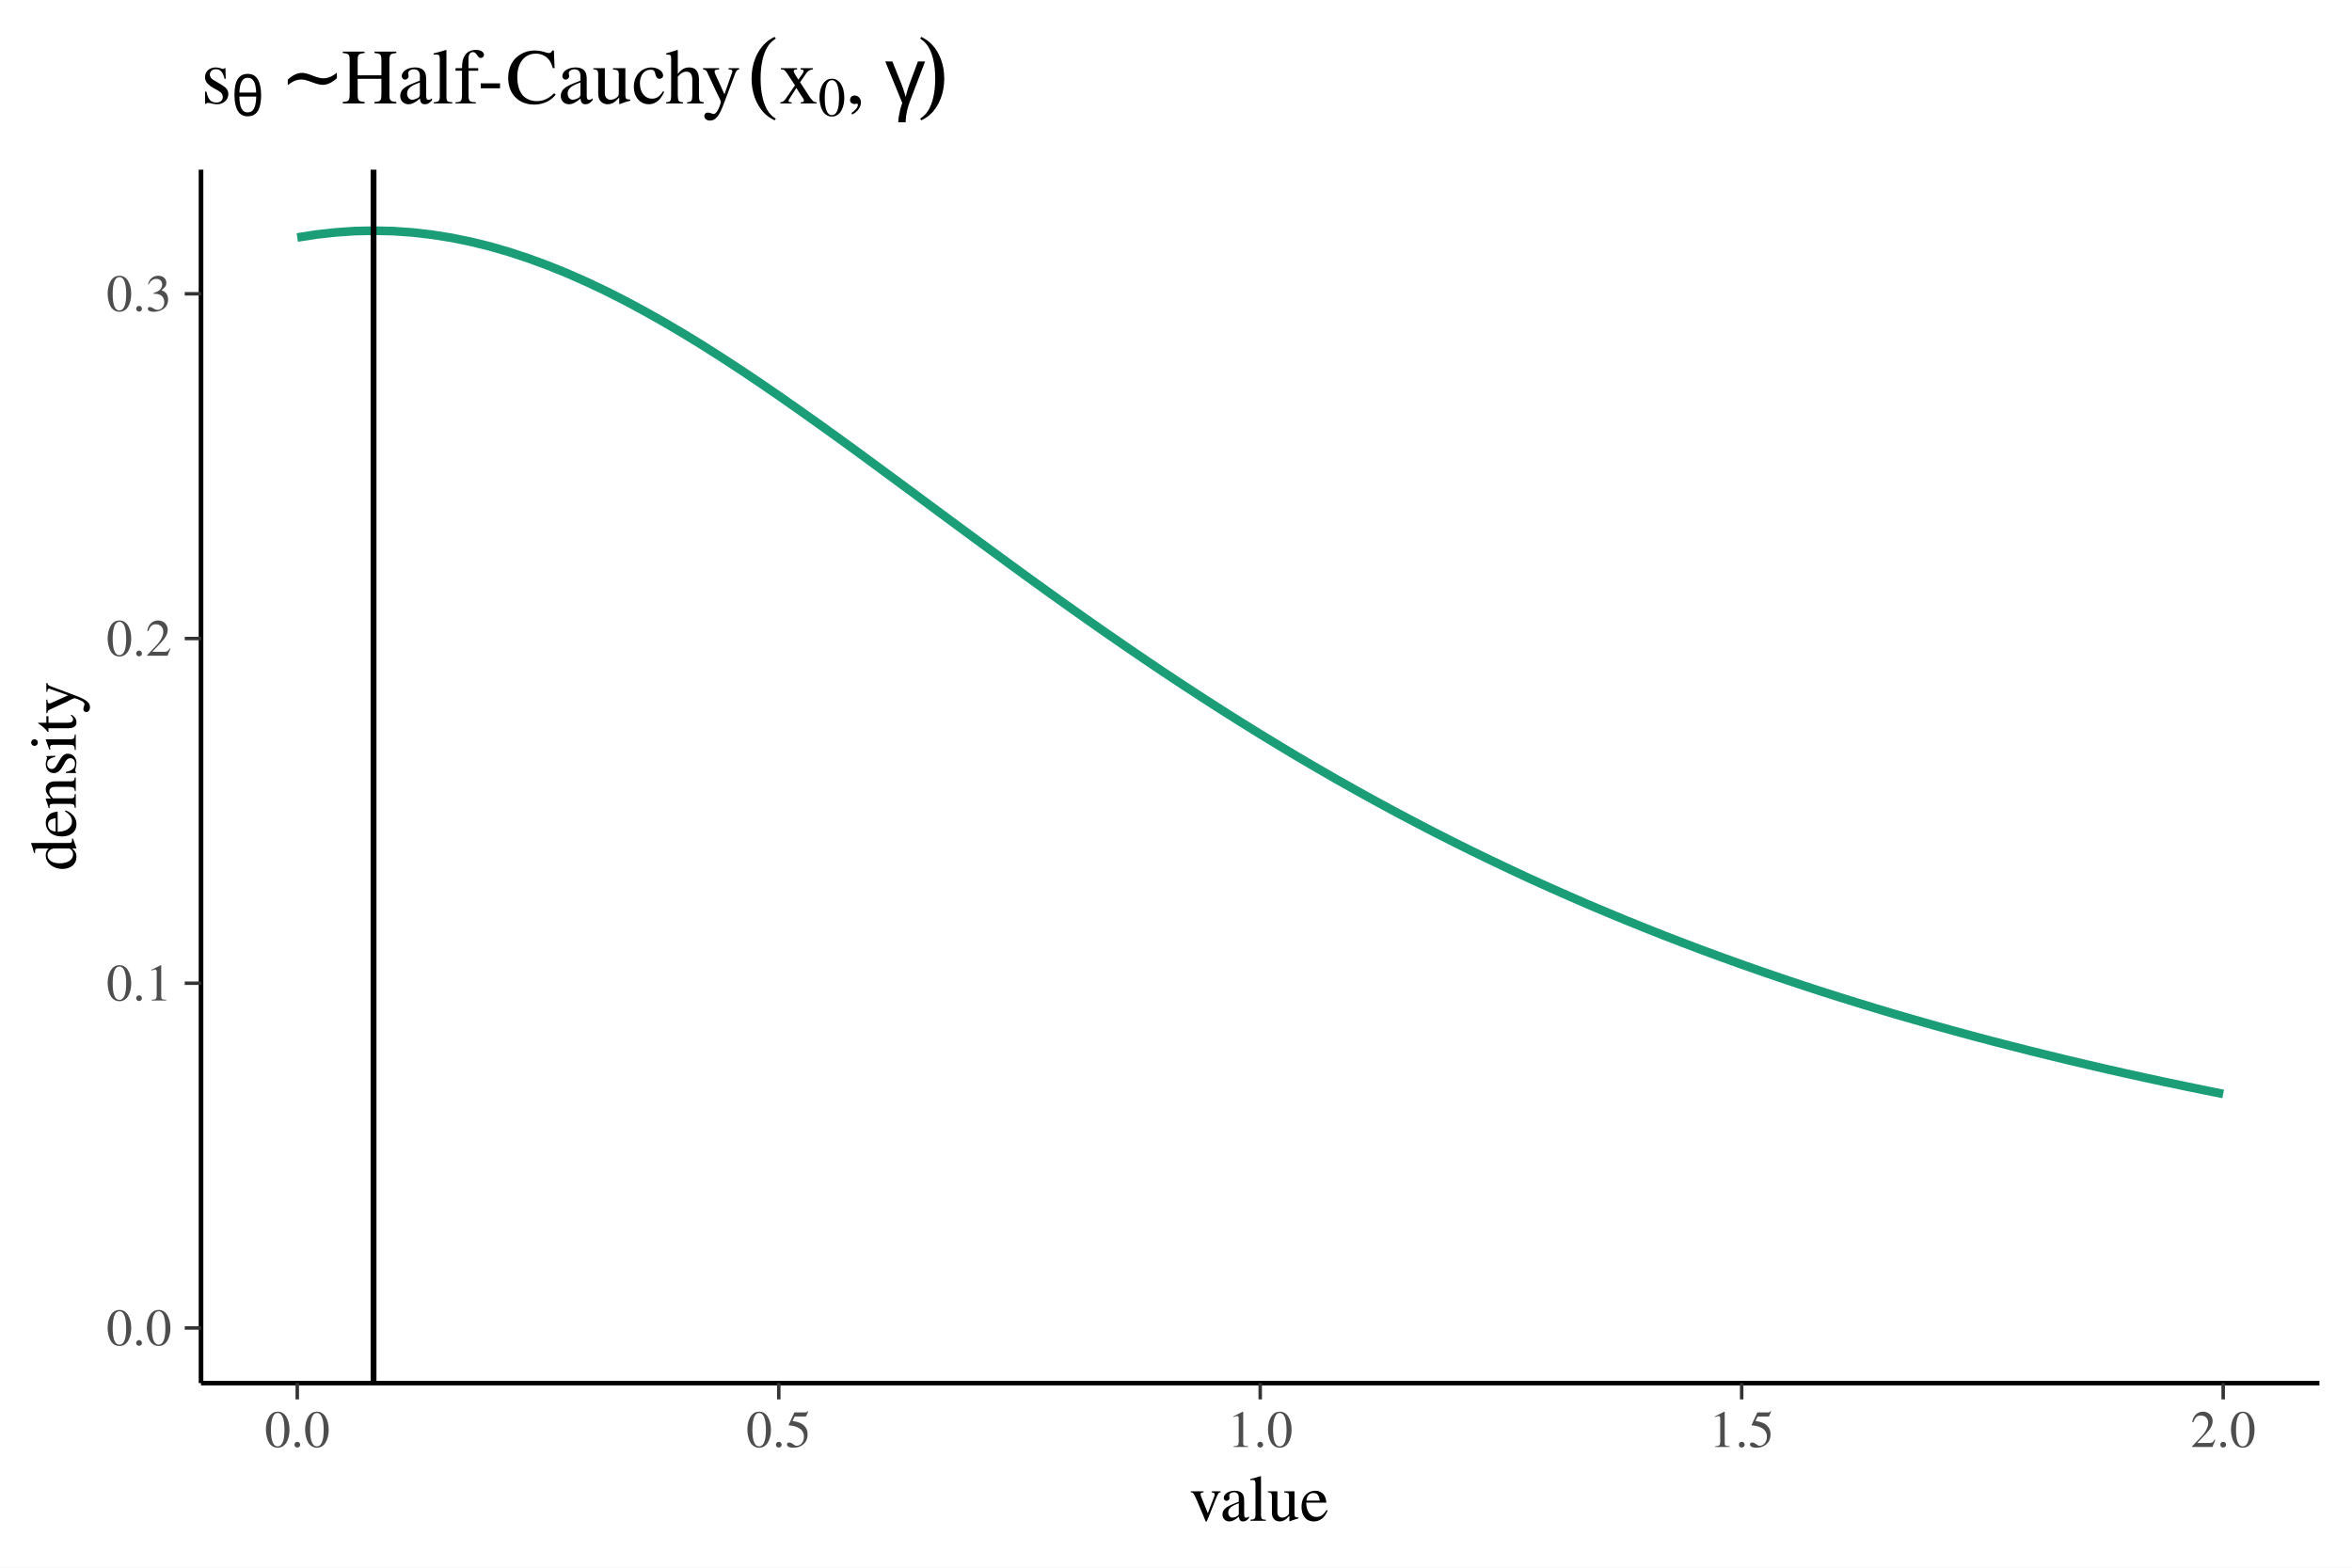
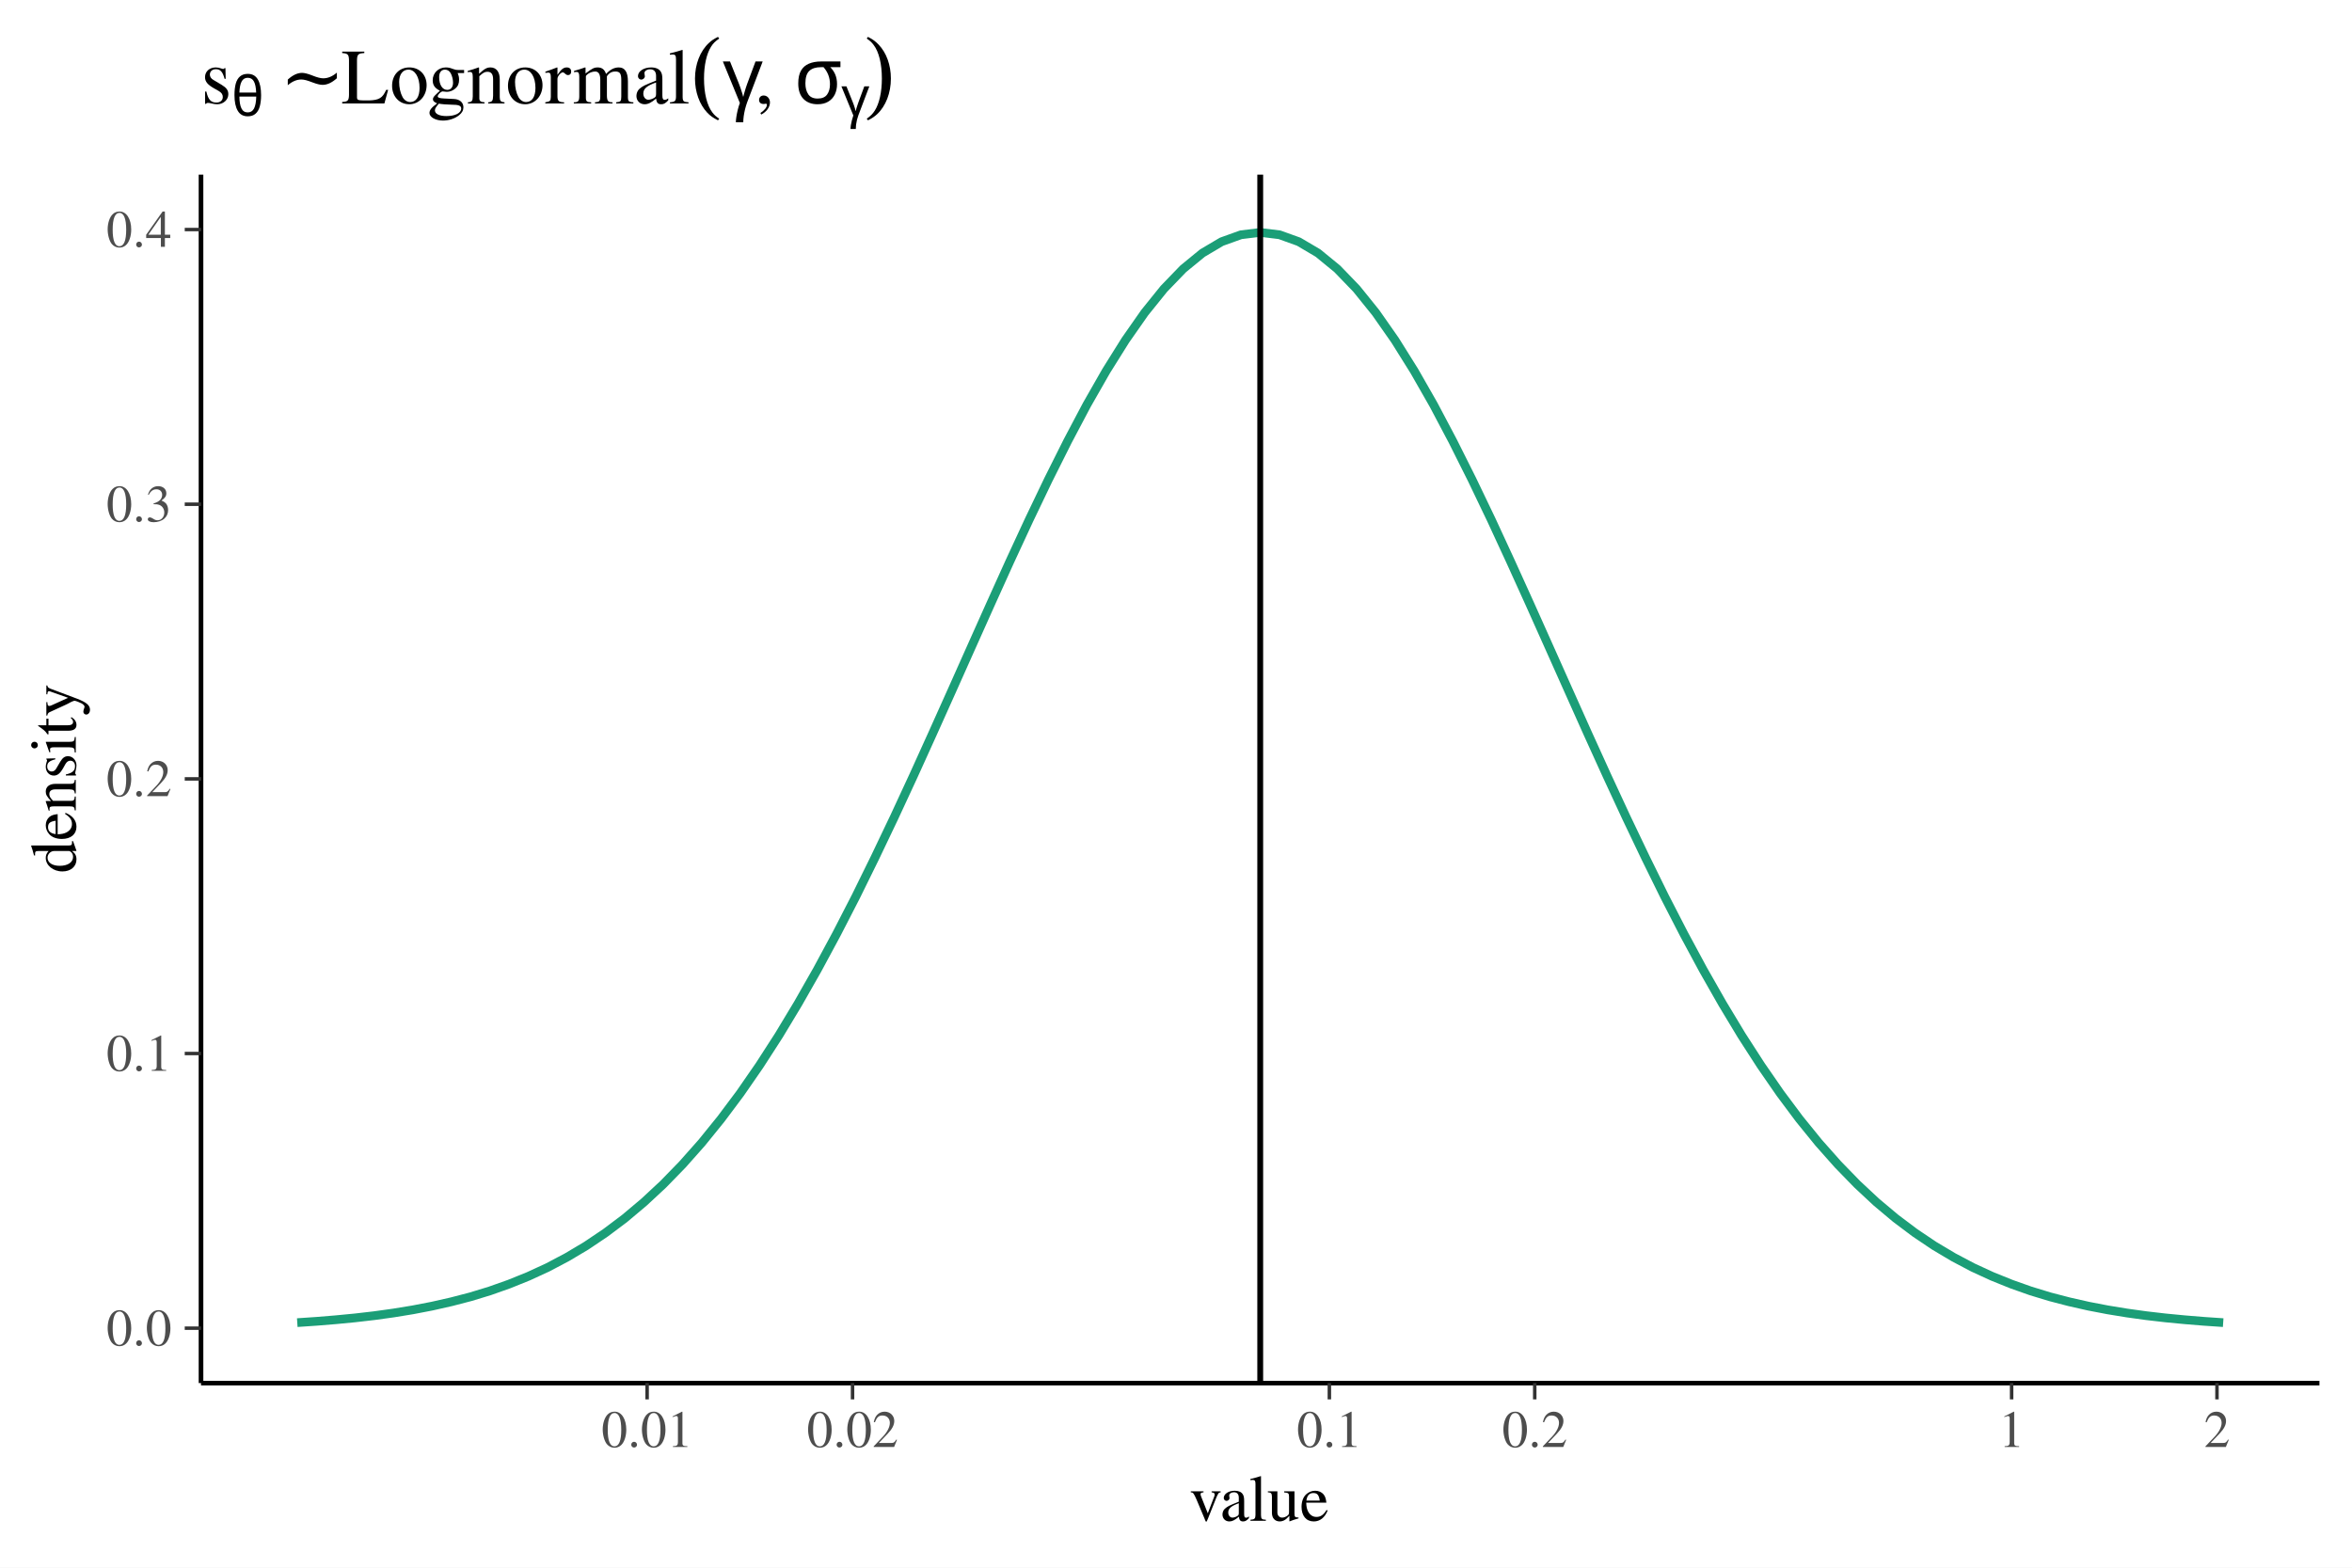
<svg xmlns="http://www.w3.org/2000/svg" viewBox="0 0 432.00 288.00">
  <defs>
    <style type="text/css">
    line, polyline, path, rect, circle {
      fill: none;
      stroke: #000000;
      stroke-linecap: round;
      stroke-linejoin: round;
      stroke-miterlimit: 10.00;
    }
  </style>
  </defs>
  <rect width="100%" height="100%" style="stroke: none; fill: #FFFFFF;" />
  <defs>
-     <clipPath id="cpMzYuOTE1OXw0MjYuMDIyfDI1NC4wOTN8MzEuMTczMw==">
-       <rect x="36.92" y="31.17" width="389.11" height="222.92" />
+     <clipPath id="cpMzYuOTE1OXw0MjYuMDIyfDI1NC4wOTN8MzIuMDc4">
+       <rect x="36.92" y="32.08" width="389.11" height="222.01" />
    </clipPath>
  </defs>
-   <polyline points="54.60,43.63 58.14,43.08 61.68,42.69 65.21,42.45 68.75,42.38 72.29,42.46 75.83,42.71 79.36,43.12 82.90,43.68 86.44,44.40 89.98,45.27 93.51,46.29 97.05,47.46 100.59,48.76 104.13,50.19 107.66,51.75 111.20,53.42 114.74,55.21 118.27,57.11 121.81,59.10 125.35,61.18 128.89,63.35 132.42,65.59 135.96,67.90 139.50,70.27 143.04,72.70 146.57,75.17 150.11,77.68 153.65,80.22 157.19,82.79 160.72,85.38 164.26,87.99 167.80,90.60 171.33,93.22 174.87,95.84 178.41,98.45 181.95,101.05 185.48,103.64 189.02,106.22 192.56,108.77 196.10,111.30 199.63,113.80 203.17,116.28 206.71,118.72 210.25,121.14 213.78,123.52 217.32,125.86 220.86,128.17 224.39,130.44 227.93,132.67 231.47,134.87 235.01,137.02 238.54,139.14 242.08,141.21 245.62,143.25 249.16,145.24 252.69,147.19 256.23,149.11 259.77,150.98 263.31,152.82 266.84,154.61 270.38,156.37 273.92,158.08 277.45,159.76 280.99,161.41 284.53,163.01 288.07,164.58 291.60,166.12 295.14,167.61 298.68,169.08 302.22,170.51 305.75,171.91 309.29,173.27 312.83,174.61 316.37,175.91 319.90,177.18 323.44,178.42 326.98,179.64 330.51,180.82 334.05,181.98 337.59,183.11 341.13,184.21 344.66,185.29 348.20,186.35 351.74,187.37 355.28,188.38 358.81,189.36 362.35,190.32 365.89,191.26 369.43,192.17 372.96,193.07 376.50,193.94 380.04,194.80 383.57,195.63 387.11,196.45 390.65,197.25 394.19,198.03 397.72,198.79 401.26,199.53 404.80,200.26 408.34,200.97 " style="stroke-width: 1.60; stroke: #1B9E77; stroke-linecap: butt;" clip-path="url(#cpMzYuOTE1OXw0MjYuMDIyfDI1NC4wOTN8MzEuMTczMw==)" />
-   <line x1="68.61" y1="254.09" x2="68.61" y2="31.17" style="stroke-width: 1.07; stroke-linecap: butt;" clip-path="url(#cpMzYuOTE1OXw0MjYuMDIyfDI1NC4wOTN8MzEuMTczMw==)" />
+   <polyline points="54.60,242.98 58.14,242.74 61.68,242.45 65.21,242.11 68.75,241.70 72.29,241.21 75.83,240.63 79.36,239.95 82.90,239.15 86.44,238.23 89.98,237.15 93.51,235.90 97.05,234.47 100.59,232.84 104.13,230.97 107.66,228.87 111.20,226.49 114.74,223.83 118.27,220.86 121.81,217.57 125.35,213.93 128.89,209.94 132.42,205.58 135.96,200.85 139.50,195.73 143.04,190.24 146.57,184.38 150.11,178.16 153.65,171.59 157.19,164.71 160.72,157.53 164.26,150.11 167.80,142.47 171.33,134.68 174.87,126.79 178.41,118.86 181.95,110.95 185.48,103.14 189.02,95.50 192.56,88.11 196.10,81.04 199.63,74.36 203.17,68.16 206.71,62.50 210.25,57.44 213.78,53.06 217.32,49.39 220.86,46.49 224.39,44.40 227.93,43.13 231.47,42.70 235.01,43.13 238.54,44.40 242.08,46.49 245.62,49.39 249.16,53.06 252.69,57.44 256.23,62.50 259.77,68.16 263.31,74.36 266.84,81.04 270.38,88.11 273.92,95.50 277.45,103.14 280.99,110.95 284.53,118.86 288.07,126.79 291.60,134.68 295.14,142.47 298.68,150.11 302.22,157.53 305.75,164.71 309.29,171.59 312.83,178.16 316.37,184.38 319.90,190.24 323.44,195.73 326.98,200.85 330.51,205.58 334.05,209.94 337.59,213.93 341.13,217.57 344.66,220.86 348.20,223.83 351.74,226.49 355.28,228.87 358.81,230.97 362.35,232.84 365.89,234.47 369.43,235.90 372.96,237.15 376.50,238.23 380.04,239.15 383.57,239.95 387.11,240.63 390.65,241.21 394.19,241.70 397.72,242.11 401.26,242.45 404.80,242.74 408.34,242.98 " style="stroke-width: 1.60; stroke: #1B9E77; stroke-linecap: butt;" clip-path="url(#cpMzYuOTE1OXw0MjYuMDIyfDI1NC4wOTN8MzIuMDc4)" />
+   <line x1="231.47" y1="254.09" x2="231.47" y2="32.08" style="stroke-width: 1.07; stroke-linecap: butt;" clip-path="url(#cpMzYuOTE1OXw0MjYuMDIyfDI1NC4wOTN8MzIuMDc4)" />
  <defs>
    <clipPath id="cpMHw0MzJ8Mjg4fDA=">
      <rect x="0.00" y="0.00" width="432.00" height="288.00" />
    </clipPath>
  </defs>
-   <polyline points="36.92,254.09 36.92,31.17 " style="stroke-width: 0.85; stroke-linecap: butt;" clip-path="url(#cpMHw0MzJ8Mjg4fDA=)" />
+   <polyline points="36.92,254.09 36.92,32.08 " style="stroke-width: 0.85; stroke-linecap: butt;" clip-path="url(#cpMHw0MzJ8Mjg4fDA=)" />
  <g clip-path="url(#cpMHw0MzJ8Mjg4fDA=)">
-     <text x="19.54" y="247.13" style="font-size: 9.60px; fill: #4D4D4D; font-family: Times;" textLength="11.99px" lengthAdjust="spacingAndGlyphs">0.0</text>
+     <text x="19.54" y="247.17" style="font-size: 9.60px; fill: #4D4D4D; font-family: Times;" textLength="11.99px" lengthAdjust="spacingAndGlyphs">0.0</text>
  </g>
  <g clip-path="url(#cpMHw0MzJ8Mjg4fDA=)">
-     <text x="19.54" y="183.80" style="font-size: 9.60px; fill: #4D4D4D; font-family: Times;" textLength="11.99px" lengthAdjust="spacingAndGlyphs">0.1</text>
+     <text x="19.54" y="196.71" style="font-size: 9.60px; fill: #4D4D4D; font-family: Times;" textLength="11.99px" lengthAdjust="spacingAndGlyphs">0.1</text>
  </g>
  <g clip-path="url(#cpMHw0MzJ8Mjg4fDA=)">
-     <text x="19.54" y="120.47" style="font-size: 9.60px; fill: #4D4D4D; font-family: Times;" textLength="11.99px" lengthAdjust="spacingAndGlyphs">0.2</text>
+     <text x="19.54" y="146.26" style="font-size: 9.60px; fill: #4D4D4D; font-family: Times;" textLength="11.99px" lengthAdjust="spacingAndGlyphs">0.2</text>
  </g>
  <g clip-path="url(#cpMHw0MzJ8Mjg4fDA=)">
-     <text x="19.54" y="57.14" style="font-size: 9.60px; fill: #4D4D4D; font-family: Times;" textLength="11.99px" lengthAdjust="spacingAndGlyphs">0.3</text>
-   </g>
-   <polyline points="33.93,243.96 36.92,243.96 " style="stroke-width: 0.64; stroke: #333333; stroke-linecap: butt;" clip-path="url(#cpMHw0MzJ8Mjg4fDA=)" />
-   <polyline points="33.93,180.63 36.92,180.63 " style="stroke-width: 0.64; stroke: #333333; stroke-linecap: butt;" clip-path="url(#cpMHw0MzJ8Mjg4fDA=)" />
-   <polyline points="33.93,117.30 36.92,117.30 " style="stroke-width: 0.64; stroke: #333333; stroke-linecap: butt;" clip-path="url(#cpMHw0MzJ8Mjg4fDA=)" />
-   <polyline points="33.93,53.97 36.92,53.97 " style="stroke-width: 0.64; stroke: #333333; stroke-linecap: butt;" clip-path="url(#cpMHw0MzJ8Mjg4fDA=)" />
-   <polyline points="36.92,254.09 426.02,254.09 " style="stroke-width: 0.85; stroke-linecap: butt;" clip-path="url(#cpMHw0MzJ8Mjg4fDA=)" />
-   <polyline points="54.60,257.08 54.60,254.09 " style="stroke-width: 0.64; stroke: #333333; stroke-linecap: butt;" clip-path="url(#cpMHw0MzJ8Mjg4fDA=)" />
-   <polyline points="143.04,257.08 143.04,254.09 " style="stroke-width: 0.64; stroke: #333333; stroke-linecap: butt;" clip-path="url(#cpMHw0MzJ8Mjg4fDA=)" />
-   <polyline points="231.47,257.08 231.47,254.09 " style="stroke-width: 0.64; stroke: #333333; stroke-linecap: butt;" clip-path="url(#cpMHw0MzJ8Mjg4fDA=)" />
-   <polyline points="319.90,257.08 319.90,254.09 " style="stroke-width: 0.64; stroke: #333333; stroke-linecap: butt;" clip-path="url(#cpMHw0MzJ8Mjg4fDA=)" />
-   <polyline points="408.34,257.08 408.34,254.09 " style="stroke-width: 0.64; stroke: #333333; stroke-linecap: butt;" clip-path="url(#cpMHw0MzJ8Mjg4fDA=)" />
-   <g clip-path="url(#cpMHw0MzJ8Mjg4fDA=)">
-     <text x="48.61" y="265.82" style="font-size: 9.60px; fill: #4D4D4D; font-family: Times;" textLength="11.99px" lengthAdjust="spacingAndGlyphs">0.0</text>
+     <text x="19.54" y="95.80" style="font-size: 9.60px; fill: #4D4D4D; font-family: Times;" textLength="11.99px" lengthAdjust="spacingAndGlyphs">0.3</text>
  </g>
  <g clip-path="url(#cpMHw0MzJ8Mjg4fDA=)">
-     <text x="137.04" y="265.82" style="font-size: 9.60px; fill: #4D4D4D; font-family: Times;" textLength="11.99px" lengthAdjust="spacingAndGlyphs">0.5</text>
+     <text x="19.54" y="45.34" style="font-size: 9.60px; fill: #4D4D4D; font-family: Times;" textLength="11.99px" lengthAdjust="spacingAndGlyphs">0.4</text>
+   </g>
+   <polyline points="33.93,244.00 36.92,244.00 " style="stroke-width: 0.64; stroke: #333333; stroke-linecap: butt;" clip-path="url(#cpMHw0MzJ8Mjg4fDA=)" />
+   <polyline points="33.93,193.54 36.92,193.54 " style="stroke-width: 0.64; stroke: #333333; stroke-linecap: butt;" clip-path="url(#cpMHw0MzJ8Mjg4fDA=)" />
+   <polyline points="33.93,143.09 36.92,143.09 " style="stroke-width: 0.64; stroke: #333333; stroke-linecap: butt;" clip-path="url(#cpMHw0MzJ8Mjg4fDA=)" />
+   <polyline points="33.93,92.63 36.92,92.63 " style="stroke-width: 0.64; stroke: #333333; stroke-linecap: butt;" clip-path="url(#cpMHw0MzJ8Mjg4fDA=)" />
+   <polyline points="33.93,42.17 36.92,42.17 " style="stroke-width: 0.64; stroke: #333333; stroke-linecap: butt;" clip-path="url(#cpMHw0MzJ8Mjg4fDA=)" />
+   <polyline points="36.92,254.09 426.02,254.09 " style="stroke-width: 0.85; stroke-linecap: butt;" clip-path="url(#cpMHw0MzJ8Mjg4fDA=)" />
+   <polyline points="156.59,257.08 156.59,254.09 " style="stroke-width: 0.64; stroke: #333333; stroke-linecap: butt;" clip-path="url(#cpMHw0MzJ8Mjg4fDA=)" />
+   <polyline points="281.89,257.08 281.89,254.09 " style="stroke-width: 0.64; stroke: #333333; stroke-linecap: butt;" clip-path="url(#cpMHw0MzJ8Mjg4fDA=)" />
+   <polyline points="407.20,257.08 407.20,254.09 " style="stroke-width: 0.64; stroke: #333333; stroke-linecap: butt;" clip-path="url(#cpMHw0MzJ8Mjg4fDA=)" />
+   <polyline points="118.86,257.08 118.86,254.09 " style="stroke-width: 0.64; stroke: #333333; stroke-linecap: butt;" clip-path="url(#cpMHw0MzJ8Mjg4fDA=)" />
+   <polyline points="244.17,257.08 244.17,254.09 " style="stroke-width: 0.64; stroke: #333333; stroke-linecap: butt;" clip-path="url(#cpMHw0MzJ8Mjg4fDA=)" />
+   <polyline points="369.48,257.08 369.48,254.09 " style="stroke-width: 0.64; stroke: #333333; stroke-linecap: butt;" clip-path="url(#cpMHw0MzJ8Mjg4fDA=)" />
+   <g clip-path="url(#cpMHw0MzJ8Mjg4fDA=)">
+     <text x="148.19" y="265.82" style="font-size: 9.60px; fill: #4D4D4D; font-family: Times;" textLength="16.79px" lengthAdjust="spacingAndGlyphs">0.02</text>
  </g>
  <g clip-path="url(#cpMHw0MzJ8Mjg4fDA=)">
-     <text x="225.47" y="265.82" style="font-size: 9.60px; fill: #4D4D4D; font-family: Times;" textLength="11.99px" lengthAdjust="spacingAndGlyphs">1.0</text>
+     <text x="275.90" y="265.82" style="font-size: 9.60px; fill: #4D4D4D; font-family: Times;" textLength="11.99px" lengthAdjust="spacingAndGlyphs">0.2</text>
  </g>
  <g clip-path="url(#cpMHw0MzJ8Mjg4fDA=)">
-     <text x="313.91" y="265.82" style="font-size: 9.60px; fill: #4D4D4D; font-family: Times;" textLength="11.99px" lengthAdjust="spacingAndGlyphs">1.5</text>
+     <text x="404.80" y="265.82" style="font-size: 9.60px; fill: #4D4D4D; font-family: Times;" textLength="4.80px" lengthAdjust="spacingAndGlyphs">2</text>
  </g>
  <g clip-path="url(#cpMHw0MzJ8Mjg4fDA=)">
-     <text x="402.34" y="265.82" style="font-size: 9.60px; fill: #4D4D4D; font-family: Times;" textLength="11.99px" lengthAdjust="spacingAndGlyphs">2.0</text>
+     <text x="110.47" y="265.82" style="font-size: 9.60px; fill: #4D4D4D; font-family: Times;" textLength="16.79px" lengthAdjust="spacingAndGlyphs">0.01</text>
+   </g>
+   <g clip-path="url(#cpMHw0MzJ8Mjg4fDA=)">
+     <text x="238.18" y="265.82" style="font-size: 9.60px; fill: #4D4D4D; font-family: Times;" textLength="11.99px" lengthAdjust="spacingAndGlyphs">0.1</text>
+   </g>
+   <g clip-path="url(#cpMHw0MzJ8Mjg4fDA=)">
+     <text x="367.08" y="265.82" style="font-size: 9.60px; fill: #4D4D4D; font-family: Times;" textLength="4.80px" lengthAdjust="spacingAndGlyphs">1</text>
  </g>
  <g clip-path="url(#cpMHw0MzJ8Mjg4fDA=)">
    <text x="218.48" y="279.38" style="font-size: 12.00px; font-family: Times;" textLength="25.99px" lengthAdjust="spacingAndGlyphs">value</text>
  </g>
  <g clip-path="url(#cpMHw0MzJ8Mjg4fDA=)">
-     <text transform="translate(13.92,159.96) rotate(-90)" style="font-size: 12.00px; font-family: Times;" textLength="34.66px" lengthAdjust="spacingAndGlyphs">density</text>
+     <text transform="translate(13.92,160.42) rotate(-90)" style="font-size: 12.00px; font-family: Times;" textLength="34.66px" lengthAdjust="spacingAndGlyphs">density</text>
  </g>
  <g clip-path="url(#cpMHw0MzJ8Mjg4fDA=)">
    <text x="36.92" y="19.01" style="font-size: 14.40px; font-family: Times;" textLength="5.61px" lengthAdjust="spacingAndGlyphs">s</text>
  </g>
  <g clip-path="url(#cpMHw0MzJ8Mjg4fDA=)">
    <text x="42.52" y="21.27" style="font-size: 10.08px; font-family: Symbol;" textLength="5.25px" lengthAdjust="spacingAndGlyphs">θ</text>
  </g>
  <g clip-path="url(#cpMHw0MzJ8Mjg4fDA=)">
    <text x="51.33" y="19.01" style="font-size: 14.40px; font-family: Times;" textLength="10.40px" lengthAdjust="spacingAndGlyphs">∼</text>
  </g>
  <g clip-path="url(#cpMHw0MzJ8Mjg4fDA=)">
-     <text x="62.68" y="19.01" style="font-size: 14.40px; font-family: Times;" textLength="74.40px" lengthAdjust="spacingAndGlyphs">Half-Cauchy</text>
+     <text x="62.68" y="19.01" style="font-size: 14.40px; font-family: Times;" textLength="64.01px" lengthAdjust="spacingAndGlyphs">Lognormal</text>
  </g>
  <g clip-path="url(#cpMHw0MzJ8Mjg4fDA=)">
-     <text x="137.09" y="19.01" style="font-size: 18.00px; font-family: Symbol;" textLength="5.99px" lengthAdjust="spacingAndGlyphs">(</text>
+     <text x="126.70" y="19.01" style="font-size: 18.00px; font-family: Symbol;" textLength="5.99px" lengthAdjust="spacingAndGlyphs">(</text>
  </g>
  <g clip-path="url(#cpMHw0MzJ8Mjg4fDA=)">
-     <text x="143.08" y="19.01" style="font-size: 14.40px; font-family: Times;" textLength="7.20px" lengthAdjust="spacingAndGlyphs">x</text>
+     <text x="132.69" y="19.01" style="font-size: 14.40px; font-family: Symbol;" textLength="5.92px" lengthAdjust="spacingAndGlyphs">γ</text>
  </g>
  <g clip-path="url(#cpMHw0MzJ8Mjg4fDA=)">
-     <text x="150.28" y="21.27" style="font-size: 10.08px; font-family: Times;" textLength="5.04px" lengthAdjust="spacingAndGlyphs">0</text>
+     <text x="138.61" y="19.01" style="font-size: 14.40px; font-family: Times;" textLength="3.60px" lengthAdjust="spacingAndGlyphs">,</text>
  </g>
  <g clip-path="url(#cpMHw0MzJ8Mjg4fDA=)">
-     <text x="155.32" y="19.01" style="font-size: 14.40px; font-family: Times;" textLength="3.60px" lengthAdjust="spacingAndGlyphs">,</text>
+     <text x="142.21" y="19.01" style="font-size: 14.40px; font-family: Symbol;" textLength="3.60px" lengthAdjust="spacingAndGlyphs"> </text>
  </g>
  <g clip-path="url(#cpMHw0MzJ8Mjg4fDA=)">
-     <text x="158.92" y="19.01" style="font-size: 14.40px; font-family: Symbol;" textLength="3.60px" lengthAdjust="spacingAndGlyphs"> </text>
+     <text x="145.82" y="19.01" style="font-size: 14.40px; font-family: Symbol;" textLength="8.69px" lengthAdjust="spacingAndGlyphs">σ</text>
  </g>
  <g clip-path="url(#cpMHw0MzJ8Mjg4fDA=)">
-     <text x="162.52" y="19.01" style="font-size: 14.40px; font-family: Symbol;" textLength="5.92px" lengthAdjust="spacingAndGlyphs">γ</text>
+     <text x="154.50" y="21.27" style="font-size: 10.08px; font-family: Symbol;" textLength="4.14px" lengthAdjust="spacingAndGlyphs">γ</text>
  </g>
  <g clip-path="url(#cpMHw0MzJ8Mjg4fDA=)">
-     <text x="168.45" y="19.01" style="font-size: 18.00px; font-family: Symbol;" textLength="5.99px" lengthAdjust="spacingAndGlyphs">)</text>
+     <text x="158.65" y="19.01" style="font-size: 18.00px; font-family: Symbol;" textLength="5.99px" lengthAdjust="spacingAndGlyphs">)</text>
  </g>
</svg>
